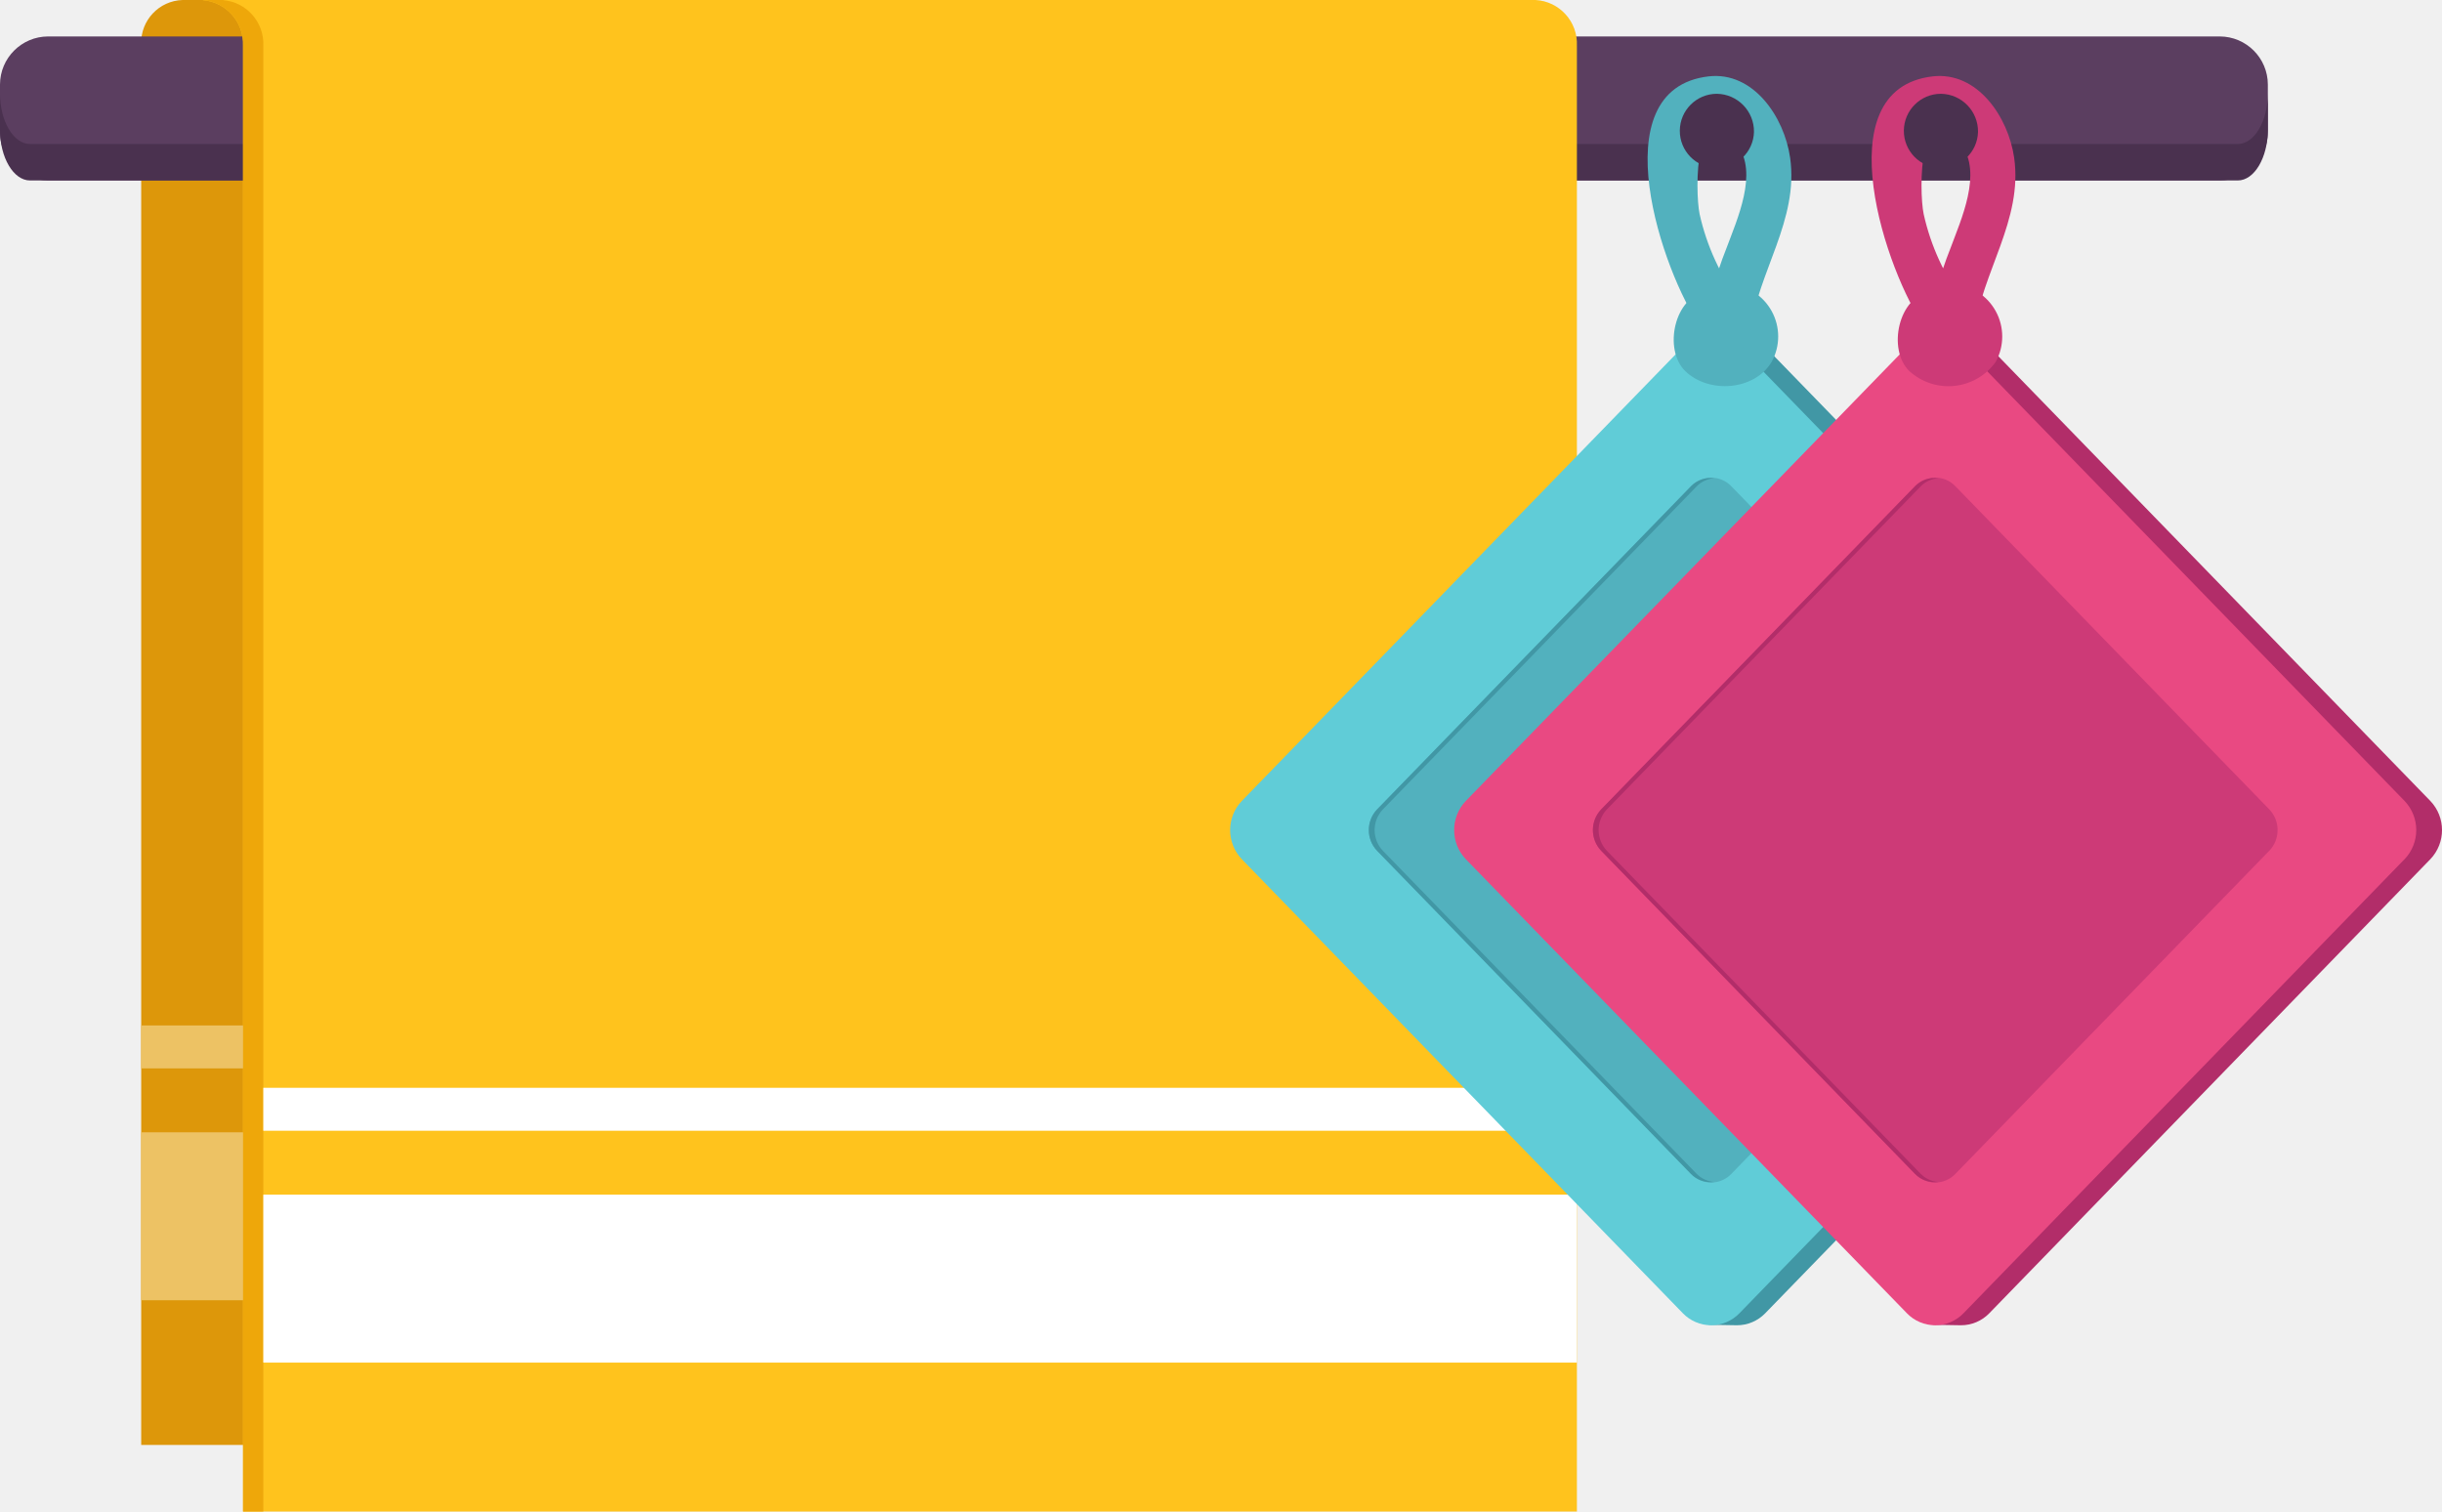
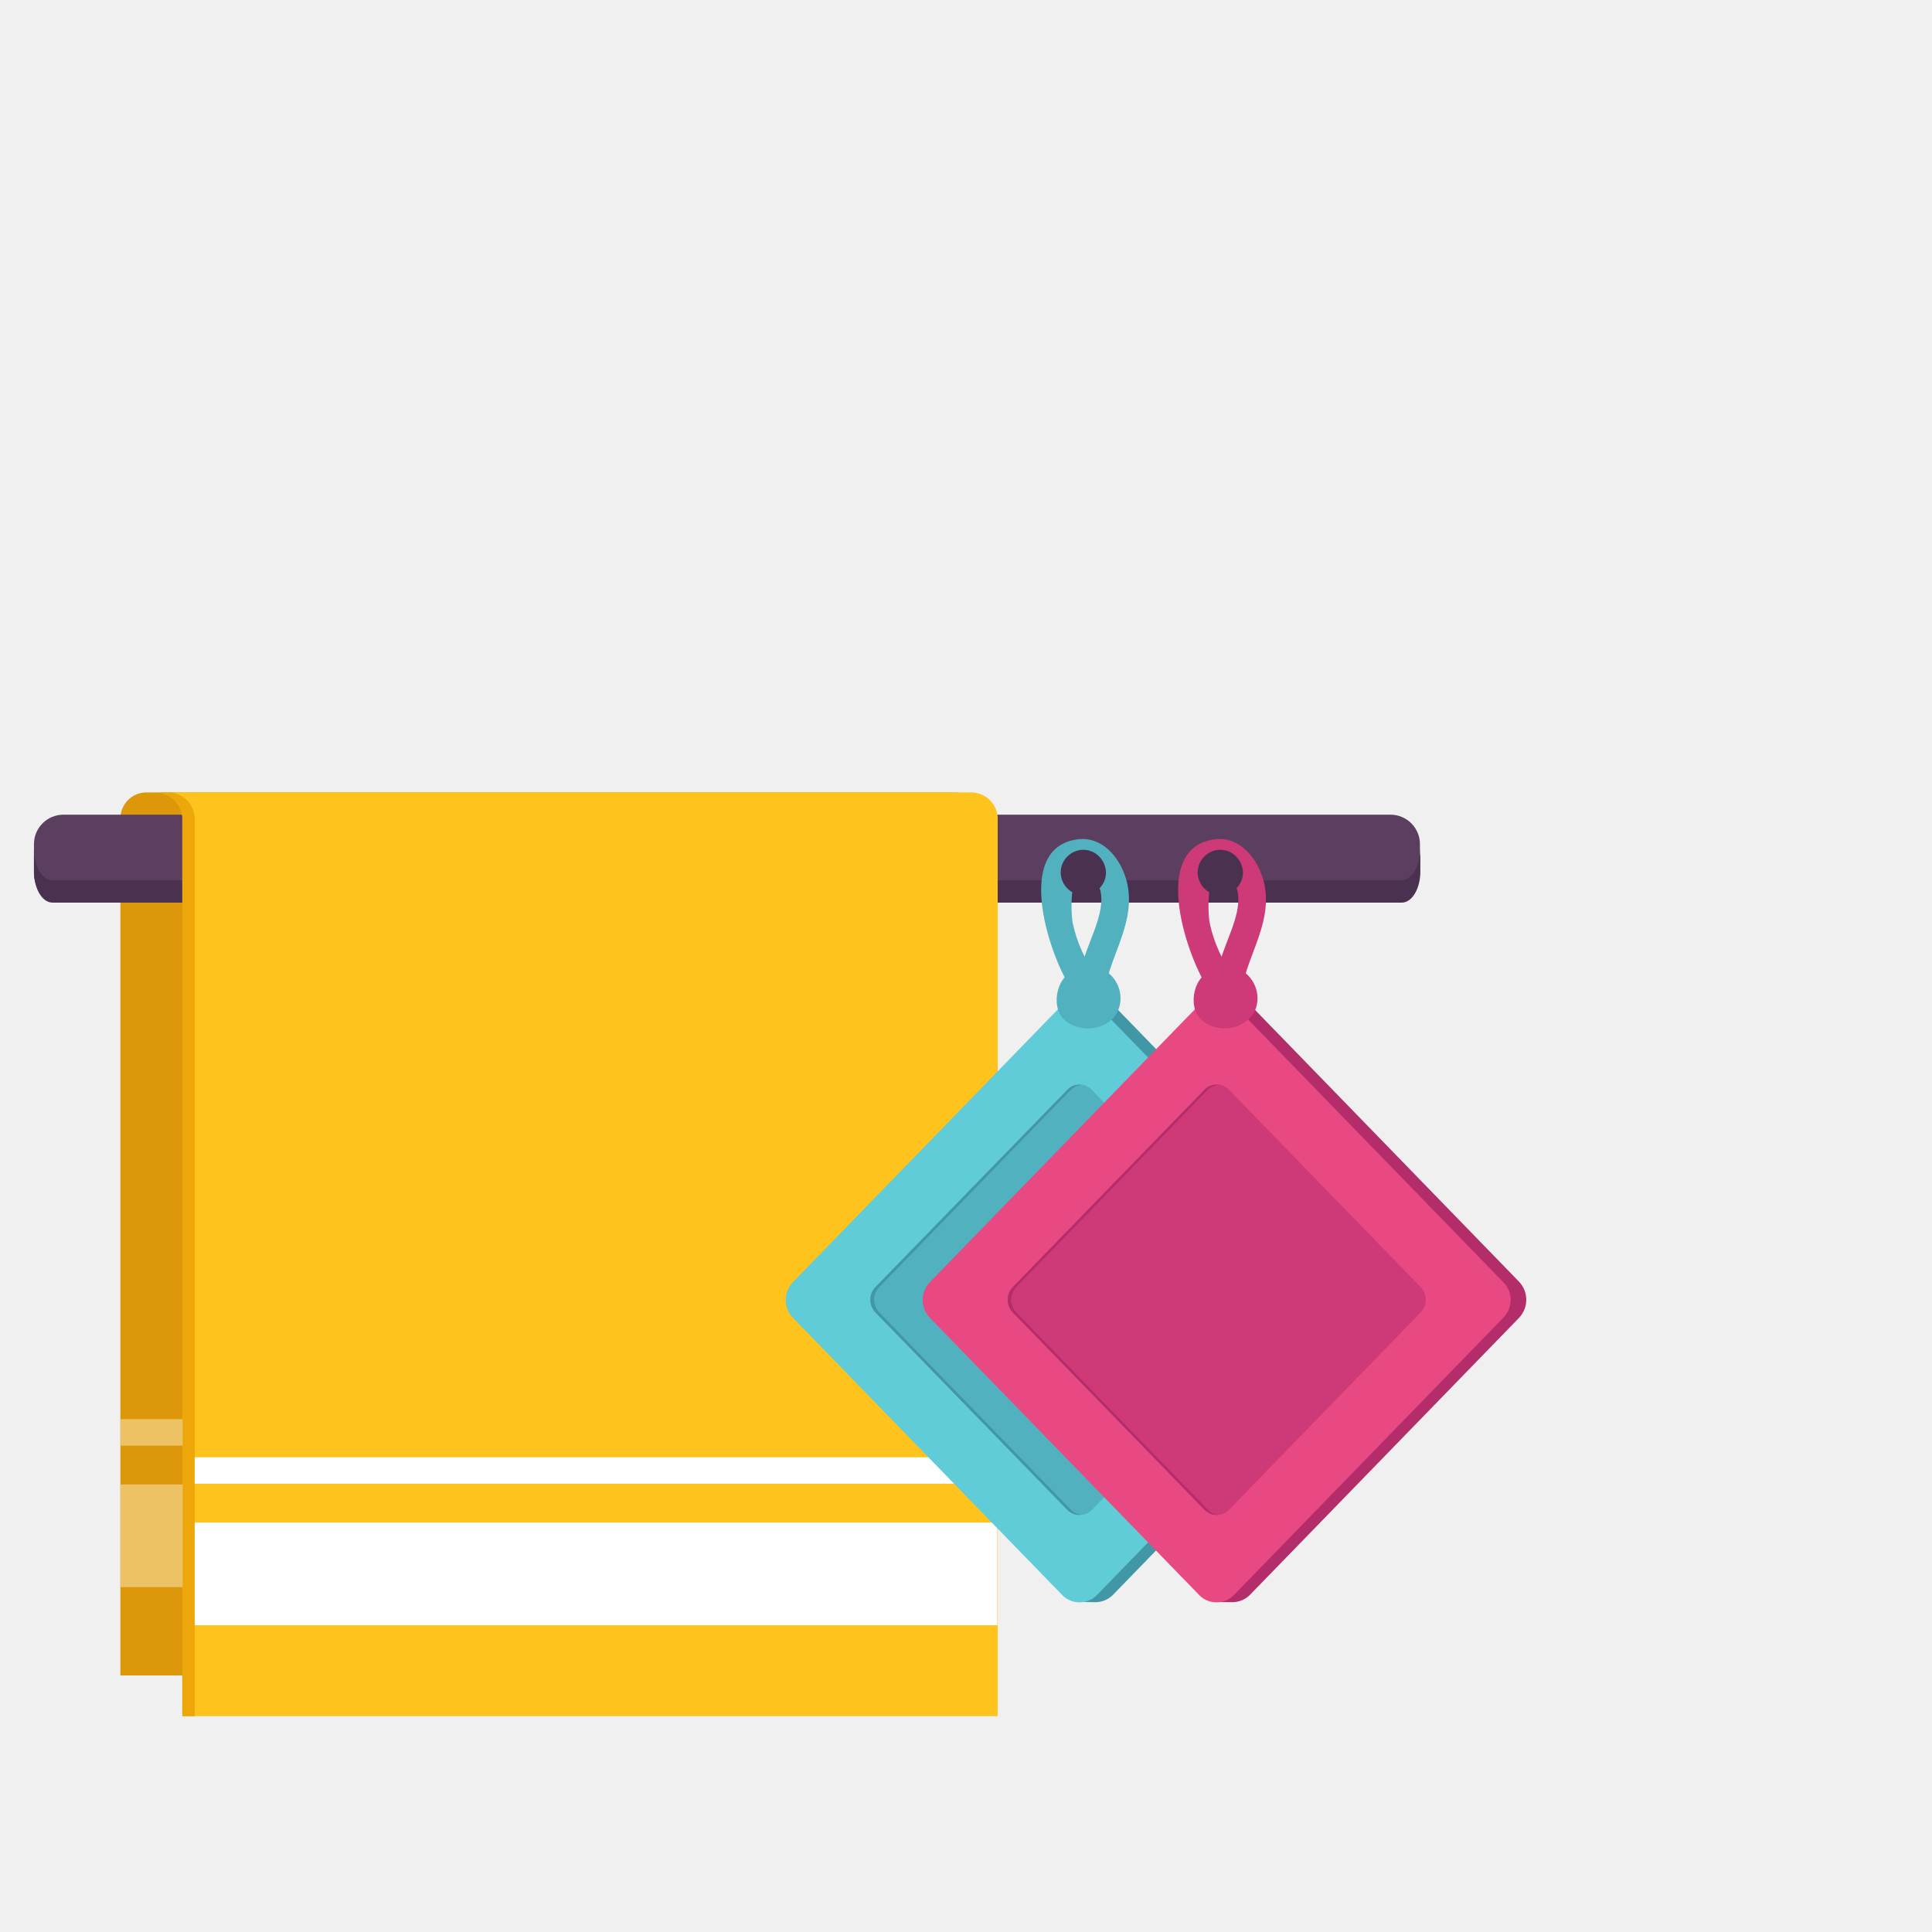
- <svg xmlns="http://www.w3.org/2000/svg" viewBox="0 0 174.928 108.276">
-   <defs>
-     <clipPath id="clip-path">
-       <rect id="Rectangle_11825" data-name="Rectangle 11825" width="174.928" height="108.276" fill="none" />
-     </clipPath>
-   </defs>
-   <g id="Group_18197" data-name="Group 18197" transform="translate(0 0)">
-     <g id="Group_18196" data-name="Group 18196" transform="translate(0 0.001)" clip-path="url(#clip-path)">
-       <path id="Path_22176" data-name="Path 22176" d="M103.119,103.51V3.137A3.062,3.062,0,0,1,106.01.008c-.024,0-.047-.008-.069-.008H10.529A3.062,3.062,0,0,0,7.57,3.137V103.51Z" transform="translate(2.544 -0.001)" fill="#dd970a" />
-       <path id="Path_22177" data-name="Path 22177" d="M159.009,12.271H3.443A3.454,3.454,0,0,1,0,8.827V5.4A3.454,3.454,0,0,1,3.443,1.954H159.009A3.454,3.454,0,0,1,162.453,5.4V8.827a3.454,3.454,0,0,1-3.444,3.444" transform="translate(0 0.656)" fill="#5b3e60" />
-       <path id="Path_22178" data-name="Path 22178" d="M160.3,8.634H2.152C.969,8.634,0,7,0,5.008V7.62c0,1.993.969,3.625,2.152,3.625H160.3c1.184,0,2.151-1.631,2.151-3.625V5.008c0,1.995-.967,3.626-2.151,3.626" transform="translate(0 1.682)" fill="#4a314f" />
-       <path id="Path_22179" data-name="Path 22179" d="M13.757,3.281v105h95.549v-105A3.142,3.142,0,0,0,106.346,0H10.935c-.023,0-.045.008-.069.008a3.147,3.147,0,0,1,2.891,3.273" transform="translate(3.652 -0.001)" fill="#ffc31d" />
-       <path id="Path_22180" data-name="Path 22180" d="M12.318.008c.024,0,.045-.008.069-.008H10.935c-.024,0-.045.008-.069.008a3.148,3.148,0,0,1,2.891,3.273v105H15.21v-105A3.148,3.148,0,0,0,12.318.008" transform="translate(3.652 -0.001)" fill="#eea70a" />
-       <rect id="Rectangle_11821" data-name="Rectangle 11821" width="94.096" height="12.031" transform="translate(18.861 85.581)" fill="#fff" />
-       <rect id="Rectangle_11822" data-name="Rectangle 11822" width="94.096" height="3.076" transform="translate(18.861 77.926)" fill="#fff" />
-       <rect id="Rectangle_11823" data-name="Rectangle 11823" width="7.295" height="12.031" transform="translate(10.114 81.115)" fill="#edc264" />
-       <rect id="Rectangle_11824" data-name="Rectangle 11824" width="7.295" height="3.076" transform="translate(10.114 73.459)" fill="#edc264" />
-       <path id="Path_22181" data-name="Path 22181" d="M135.413,55.515,103.819,88.043a2.817,2.817,0,0,1-2.025.86c-.735,0-2.027-.041-2.027-.041L68.173,55.515a3.022,3.022,0,0,1,0-4.173L99.767,18.817a2.815,2.815,0,0,1,4.052,0l31.594,32.526a3.022,3.022,0,0,1,0,4.173" transform="translate(22.63 6.034)" fill="#4197a5" />
-       <path id="Path_22182" data-name="Path 22182" d="M134.03,55.515,102.436,88.043a2.817,2.817,0,0,1-4.052,0L66.79,55.515a3.022,3.022,0,0,1,0-4.173L98.384,18.817a2.815,2.815,0,0,1,4.052,0L134.03,51.343a3.022,3.022,0,0,1,0,4.173" transform="translate(22.165 6.034)" fill="#60ccd7" />
-       <path id="Path_22183" data-name="Path 22183" d="M121.839,52.342,99.353,75.492a2,2,0,0,1-2.883,0L73.984,52.342a2.148,2.148,0,0,1,0-2.969L96.47,26.223a2,2,0,0,1,2.883,0l22.486,23.15a2.148,2.148,0,0,1,0,2.969" transform="translate(24.663 8.606)" fill="#52b1be" />
-       <path id="Path_22184" data-name="Path 22184" d="M96.882,75.485,74.4,52.335a2.151,2.151,0,0,1,0-2.969l22.486-23.15a1.976,1.976,0,0,1,1.236-.572,1.972,1.972,0,0,0-1.649.572L73.984,49.366a2.148,2.148,0,0,0,0,2.969L96.47,75.485a1.972,1.972,0,0,0,1.649.572,1.976,1.976,0,0,1-1.236-.572" transform="translate(24.663 8.613)" fill="#4197a5" />
-       <path id="Path_22185" data-name="Path 22185" d="M92.117,15.758c-2.342.338-3.146,4.166-1.55,5.712,1.685,1.633,4.967,1.4,6.19-.672A3.77,3.77,0,0,0,93.7,15.226c-2.5-.029-4.138,3.177-2.188,5.058a1.679,1.679,0,0,0,2.338-2.408c.315.3-.017.389-.019.641-.172.057-.216.095-.131.114l.077.051c.033.206.27.258.053.438-.262.218-.945-.289-1.1-.2.171-.1.285,1.2.354.162.033-.508.162-.075-.091-.039a1.721,1.721,0,0,0,1.156-2.095,1.693,1.693,0,0,0-2.035-1.189" transform="translate(30.157 5.116)" fill="#52b1be" />
-       <path id="Path_22186" data-name="Path 22186" d="M94.957,20.27a16.545,16.545,0,0,1-2.894-6.3c-.355-1.718-.33-8.891,2.691-4.965,1.538,2-.023,5.387-.778,7.43a26.472,26.472,0,0,0-1.6,5.964c-.278,2.166,3.033,2.144,3.308,0,.546-4.269,3.5-8.015,2.862-12.469-.413-2.9-2.621-6.2-5.843-5.827-7.867.921-3.216,14.238-.6,17.887,1.251,1.745,4.123.048,2.856-1.718" transform="translate(29.686 1.368)" fill="#52b1be" />
-       <path id="Path_22187" data-name="Path 22187" d="M95.376,7.764A2.657,2.657,0,1,1,92.72,5.029a2.7,2.7,0,0,1,2.656,2.735" transform="translate(30.267 1.689)" fill="#4a314f" />
-       <path id="Path_22188" data-name="Path 22188" d="M147.426,55.515,115.832,88.043a2.817,2.817,0,0,1-2.025.86c-.735,0-2.027-.041-2.027-.041L80.186,55.515a3.022,3.022,0,0,1,0-4.173L111.78,18.817a2.815,2.815,0,0,1,4.052,0l31.594,32.526a3.022,3.022,0,0,1,0,4.173" transform="translate(26.667 6.034)" fill="#b22d69" />
-       <path id="Path_22189" data-name="Path 22189" d="M146.042,55.515,114.448,88.043a2.817,2.817,0,0,1-4.052,0L78.8,55.515a3.022,3.022,0,0,1,0-4.173L110.4,18.817a2.815,2.815,0,0,1,4.052,0l31.594,32.526a3.022,3.022,0,0,1,0,4.173" transform="translate(26.202 6.034)" fill="#e94982" />
-       <path id="Path_22190" data-name="Path 22190" d="M133.851,52.342l-22.486,23.15a2,2,0,0,1-2.883,0L86,52.342a2.148,2.148,0,0,1,0-2.969l22.486-23.15a2,2,0,0,1,2.883,0l22.486,23.15a2.148,2.148,0,0,1,0,2.969" transform="translate(28.7 8.606)" fill="#cd3a77" />
-       <path id="Path_22191" data-name="Path 22191" d="M108.894,75.485,86.409,52.335a2.151,2.151,0,0,1,0-2.969l22.486-23.15a1.973,1.973,0,0,1,1.236-.572,1.976,1.976,0,0,0-1.65.572L86,49.366a2.148,2.148,0,0,0,0,2.969l22.485,23.15a1.976,1.976,0,0,0,1.65.572,1.973,1.973,0,0,1-1.236-.572" transform="translate(28.7 8.613)" fill="#b22d69" />
-       <path id="Path_22192" data-name="Path 22192" d="M104.13,15.758c-2.341.338-3.146,4.166-1.55,5.712a4.163,4.163,0,0,0,6.191-.672,3.772,3.772,0,0,0-3.058-5.571c-2.5-.029-4.138,3.177-2.188,5.058a1.679,1.679,0,0,0,2.338-2.408c.315.3-.017.389-.019.641-.172.057-.216.095-.131.114l.077.051c.033.206.27.258.053.438-.262.218-.945-.289-1.1-.2.171-.1.285,1.2.354.162.033-.508.162-.075-.091-.039a1.721,1.721,0,0,0,1.156-2.095,1.693,1.693,0,0,0-2.035-1.189" transform="translate(34.194 5.116)" fill="#cd3a77" />
-       <path id="Path_22193" data-name="Path 22193" d="M106.969,20.27a16.523,16.523,0,0,1-2.893-6.3c-.357-1.718-.331-8.891,2.689-4.965,1.538,2-.023,5.387-.778,7.43a26.472,26.472,0,0,0-1.6,5.964c-.278,2.166,3.033,2.144,3.308,0,.546-4.269,3.5-8.015,2.862-12.469-.413-2.9-2.621-6.2-5.843-5.827-7.867.921-3.216,14.238-.6,17.887,1.251,1.745,4.123.048,2.857-1.718" transform="translate(33.723 1.368)" fill="#cd3a77" />
-       <path id="Path_22194" data-name="Path 22194" d="M107.388,7.764a2.657,2.657,0,1,1-2.656-2.735,2.7,2.7,0,0,1,2.656,2.735" transform="translate(34.304 1.689)" fill="#4a314f" />
+ <svg xmlns="http://www.w3.org/2000/svg" xmlns:xlink="http://www.w3.org/1999/xlink" x="0px" y="0px" width="512px" height="512px" viewBox="0 0 512 512" style="enable-background:new 0 0 512 512;" xml:space="preserve">
+   <style type="text/css">
+ 	.st0{clip-path:url(#SVGID_2_);}
+ 	.st1{fill:#DD970A;}
+ 	.st2{fill:#5B3E60;}
+ 	.st3{fill:#4A314F;}
+ 	.st4{fill:#FFC31D;}
+ 	.st5{fill:#EEA70A;}
+ 	.st6{fill:#FFFFFF;}
+ 	.st7{fill:#EDC264;}
+ 	.st8{fill:#4197A5;}
+ 	.st9{fill:#60CCD7;}
+ 	.st10{fill:#52B1BE;}
+ 	.st11{fill:#B22D69;}
+ 	.st12{fill:#E94982;}
+ 	.st13{fill:#CD3A77;}
+ </style>
+   <g id="Group_18197" transform="translate(0 0)">
+     <g>
+       <defs>
+         <rect id="SVGID_1_" x="9" y="210" width="395.5" height="244.8" />
+       </defs>
+       <clipPath id="SVGID_2_">
+         <use xlink:href="#SVGID_1_" style="overflow:visible;" />
+       </clipPath>
+       <g id="Group_18196" transform="translate(0 0.001)" class="st0">
+         <path id="Path_22176" class="st1" d="M247.9,444V217.1c-0.1-3.7,2.8-6.9,6.5-7.1c-0.1,0-0.1,0-0.2,0H38.6     c-3.8,0.1-6.8,3.3-6.7,7.1V444H247.9z" />
+         <path id="Path_22177" class="st2" d="M368.5,239.2H16.8c-4.3,0-7.8-3.5-7.8-7.8v-7.7c0-4.3,3.5-7.8,7.8-7.8h351.7     c4.3,0,7.8,3.5,7.8,7.8v7.7C376.3,235.7,372.8,239.2,368.5,239.2" />
+         <path id="Path_22178" class="st3" d="M371.4,233.3H13.9c-2.7,0-4.9-3.7-4.9-8.2v5.9c0,4.5,2.2,8.2,4.9,8.2h357.6     c2.7,0,4.9-3.7,4.9-8.2v-5.9C376.3,229.6,374.1,233.3,371.4,233.3" />
+         <path id="Path_22179" class="st4" d="M48.4,217.4v237.4h216V217.4c0.2-3.9-2.8-7.2-6.7-7.4H42c-0.1,0-0.1,0-0.2,0     C45.6,210.3,48.5,213.6,48.4,217.4" />
+         <path id="Path_22180" class="st5" d="M45.1,210c0.1,0,0.1,0,0.2,0H42c-0.1,0-0.1,0-0.2,0c3.8,0.3,6.7,3.6,6.5,7.4v237.4h3.3     V217.4C51.8,213.6,48.9,210.3,45.1,210" />
+         <rect id="Rectangle_11821" x="51.6" y="403.5" class="st6" width="212.7" height="27.2" />
+         <rect id="Rectangle_11822" x="51.6" y="386.2" class="st6" width="212.7" height="7" />
+         <rect id="Rectangle_11823" x="31.9" y="393.4" class="st7" width="16.5" height="27.2" />
+         <rect id="Rectangle_11824" x="31.9" y="376.1" class="st7" width="16.5" height="7" />
+         <path id="Path_22181" class="st8" d="M366.3,349.2l-71.4,73.5c-1.2,1.2-2.9,1.9-4.6,1.9c-1.7,0-4.6-0.1-4.6-0.1l-71.4-75.4     c-2.5-2.6-2.5-6.8,0-9.4l71.4-73.5c2.4-2.5,6.5-2.6,9-0.2c0.1,0.1,0.1,0.1,0.2,0.2l71.4,73.5     C368.8,342.4,368.8,346.5,366.3,349.2" />
+         <path id="Path_22182" class="st9" d="M362.1,349.2l-71.4,73.5c-2.4,2.5-6.5,2.6-9,0.2c-0.1-0.1-0.1-0.1-0.2-0.2l-71.4-73.5     c-2.5-2.6-2.5-6.8,0-9.4l71.4-73.5c2.4-2.5,6.5-2.6,9-0.2c0.1,0.1,0.1,0.1,0.2,0.2l71.4,73.5     C364.7,342.4,364.7,346.5,362.1,349.2" />
+         <path id="Path_22183" class="st10" d="M340.2,347.8l-50.8,52.3c-1.7,1.8-4.6,1.9-6.4,0.1c0,0-0.1-0.1-0.1-0.1L232,347.8     c-1.8-1.9-1.8-4.8,0-6.7l50.8-52.3c1.7-1.8,4.6-1.9,6.4-0.1c0,0,0.1,0.1,0.1,0.1l50.8,52.3C342,343,342,345.9,340.2,347.8" />
+         <path id="Path_22184" class="st8" d="M283.8,400.1L233,347.8c-1.8-1.9-1.8-4.8,0-6.7l50.8-52.3c0.7-0.7,1.7-1.2,2.8-1.3     c-1.4-0.2-2.8,0.3-3.7,1.3L232,341.1c-1.8,1.9-1.8,4.8,0,6.7l50.8,52.3c1,1,2.4,1.5,3.7,1.3C285.5,401.3,284.6,400.9,283.8,400.1     " />
+         <path id="Path_22185" class="st10" d="M285.4,257.2c-5.3,0.8-7.1,9.4-3.5,12.9c3.8,3.7,11.2,3.2,14-1.5c2.3-4.1,0.7-9.3-3.4-11.6     c-1.1-0.6-2.3-0.9-3.5-1c-5.7-0.1-9.4,7.2-4.9,11.4c1.5,1.4,4,1.3,5.4-0.3c1.3-1.5,1.3-3.8-0.1-5.2c0.7,0.7,0,0.9,0,1.4     c-0.4,0.1-0.5,0.2-0.3,0.3l0.2,0.1c0.1,0.5,0.6,0.6,0.1,1c-0.6,0.5-2.1-0.7-2.5-0.5c0.4-0.2,0.6,2.7,0.8,0.4     c0.1-1.1,0.4-0.2-0.2-0.1c2-0.6,3.2-2.7,2.6-4.7C289.5,257.9,287.4,256.7,285.4,257.2" />
+         <path id="Path_22186" class="st10" d="M290.8,258.9c-3.2-4.2-5.4-9.1-6.5-14.2c-0.8-3.9-0.7-20.1,6.1-11.2     c3.5,4.5-0.1,12.2-1.8,16.8c-1.7,4.3-2.9,8.9-3.6,13.5c-0.6,4.9,6.9,4.8,7.5,0c1.2-9.7,7.9-18.1,6.5-28.2     c-0.9-6.6-5.9-14-13.2-13.2c-17.8,2.1-7.3,32.2-1.4,40.4C287.2,266.8,293.7,262.9,290.8,258.9" />
+         <path id="Path_22187" class="st3" d="M293.1,231.4c-0.1,3.3-2.9,5.9-6.2,5.8c-3.3-0.1-5.9-2.9-5.8-6.2c0.1-3.2,2.8-5.8,6-5.8     C290.4,225.2,293.1,228,293.1,231.4" />
+         <path id="Path_22188" class="st11" d="M402.6,349.2l-71.4,73.5c-1.2,1.2-2.9,1.9-4.6,1.9c-1.7,0-4.6-0.1-4.6-0.1l-71.4-75.4     c-2.5-2.6-2.5-6.8,0-9.4l71.4-73.5c2.4-2.5,6.5-2.6,9-0.2c0.1,0.1,0.1,0.1,0.2,0.2l71.4,73.5     C405.1,342.4,405.1,346.5,402.6,349.2" />
+         <path id="Path_22189" class="st12" d="M398.4,349.2L327,422.7c-2.4,2.5-6.5,2.6-9,0.2c-0.1-0.1-0.1-0.1-0.2-0.2l-71.4-73.5     c-2.5-2.6-2.5-6.8,0-9.4l71.4-73.5c2.4-2.5,6.5-2.6,9-0.2c0.1,0.1,0.1,0.1,0.2,0.2l71.4,73.5C401,342.4,401,346.5,398.4,349.2" />
+         <path id="Path_22190" class="st13" d="M376.5,347.8l-50.8,52.3c-1.7,1.8-4.6,1.9-6.4,0.1c0,0-0.1-0.1-0.1-0.1l-50.8-52.3     c-1.8-1.9-1.8-4.8,0-6.7l50.8-52.3c1.7-1.8,4.6-1.9,6.4-0.1c0,0,0.1,0.1,0.1,0.1l50.8,52.3C378.3,343,378.3,345.9,376.5,347.8" />
+         <path id="Path_22191" class="st11" d="M320.1,400.1l-50.8-52.3c-1.8-1.9-1.8-4.8,0-6.7l50.8-52.3c0.7-0.7,1.7-1.2,2.8-1.3     c-1.4-0.2-2.8,0.3-3.7,1.3l-50.8,52.3c-1.8,1.9-1.8,4.8,0,6.7l50.8,52.3c1,1,2.4,1.5,3.7,1.3     C321.8,401.3,320.8,400.9,320.1,400.1" />
+         <path id="Path_22192" class="st13" d="M321.7,257.2c-5.3,0.8-7.1,9.4-3.5,12.9c3.8,3.5,9.8,3.2,13.3-0.6c0.3-0.3,0.5-0.6,0.7-0.9     c2.3-4.1,0.7-9.3-3.4-11.6c-1.1-0.6-2.3-0.9-3.5-1c-5.7-0.1-9.4,7.2-4.9,11.4c1.5,1.4,4,1.3,5.4-0.3c1.3-1.5,1.3-3.8-0.1-5.2     c0.7,0.7,0,0.9,0,1.4c-0.4,0.1-0.5,0.2-0.3,0.3l0.2,0.1c0.1,0.5,0.6,0.6,0.1,1c-0.6,0.5-2.1-0.7-2.5-0.5c0.4-0.2,0.6,2.7,0.8,0.4     c0.1-1.1,0.4-0.2-0.2-0.1c2-0.6,3.2-2.7,2.6-4.7C325.8,257.9,323.7,256.7,321.7,257.2" />
+         <path id="Path_22193" class="st13" d="M327.1,258.9c-3.2-4.2-5.4-9.1-6.5-14.2c-0.8-3.9-0.7-20.1,6.1-11.2     c3.5,4.5-0.1,12.2-1.8,16.8c-1.7,4.3-2.9,8.9-3.6,13.5c-0.6,4.9,6.9,4.8,7.5,0c1.2-9.7,7.9-18.1,6.5-28.2     c-0.9-6.6-5.9-14-13.2-13.2c-17.8,2.1-7.3,32.2-1.4,40.4C323.5,266.8,330,262.9,327.1,258.9" />
+         <path id="Path_22194" class="st3" d="M329.4,231.4c-0.1,3.3-2.9,5.9-6.2,5.8c-3.3-0.1-5.9-2.9-5.8-6.2c0.1-3.2,2.8-5.8,6-5.8     C326.7,225.2,329.4,228,329.4,231.4" />
+       </g>
    </g>
  </g>
</svg>
